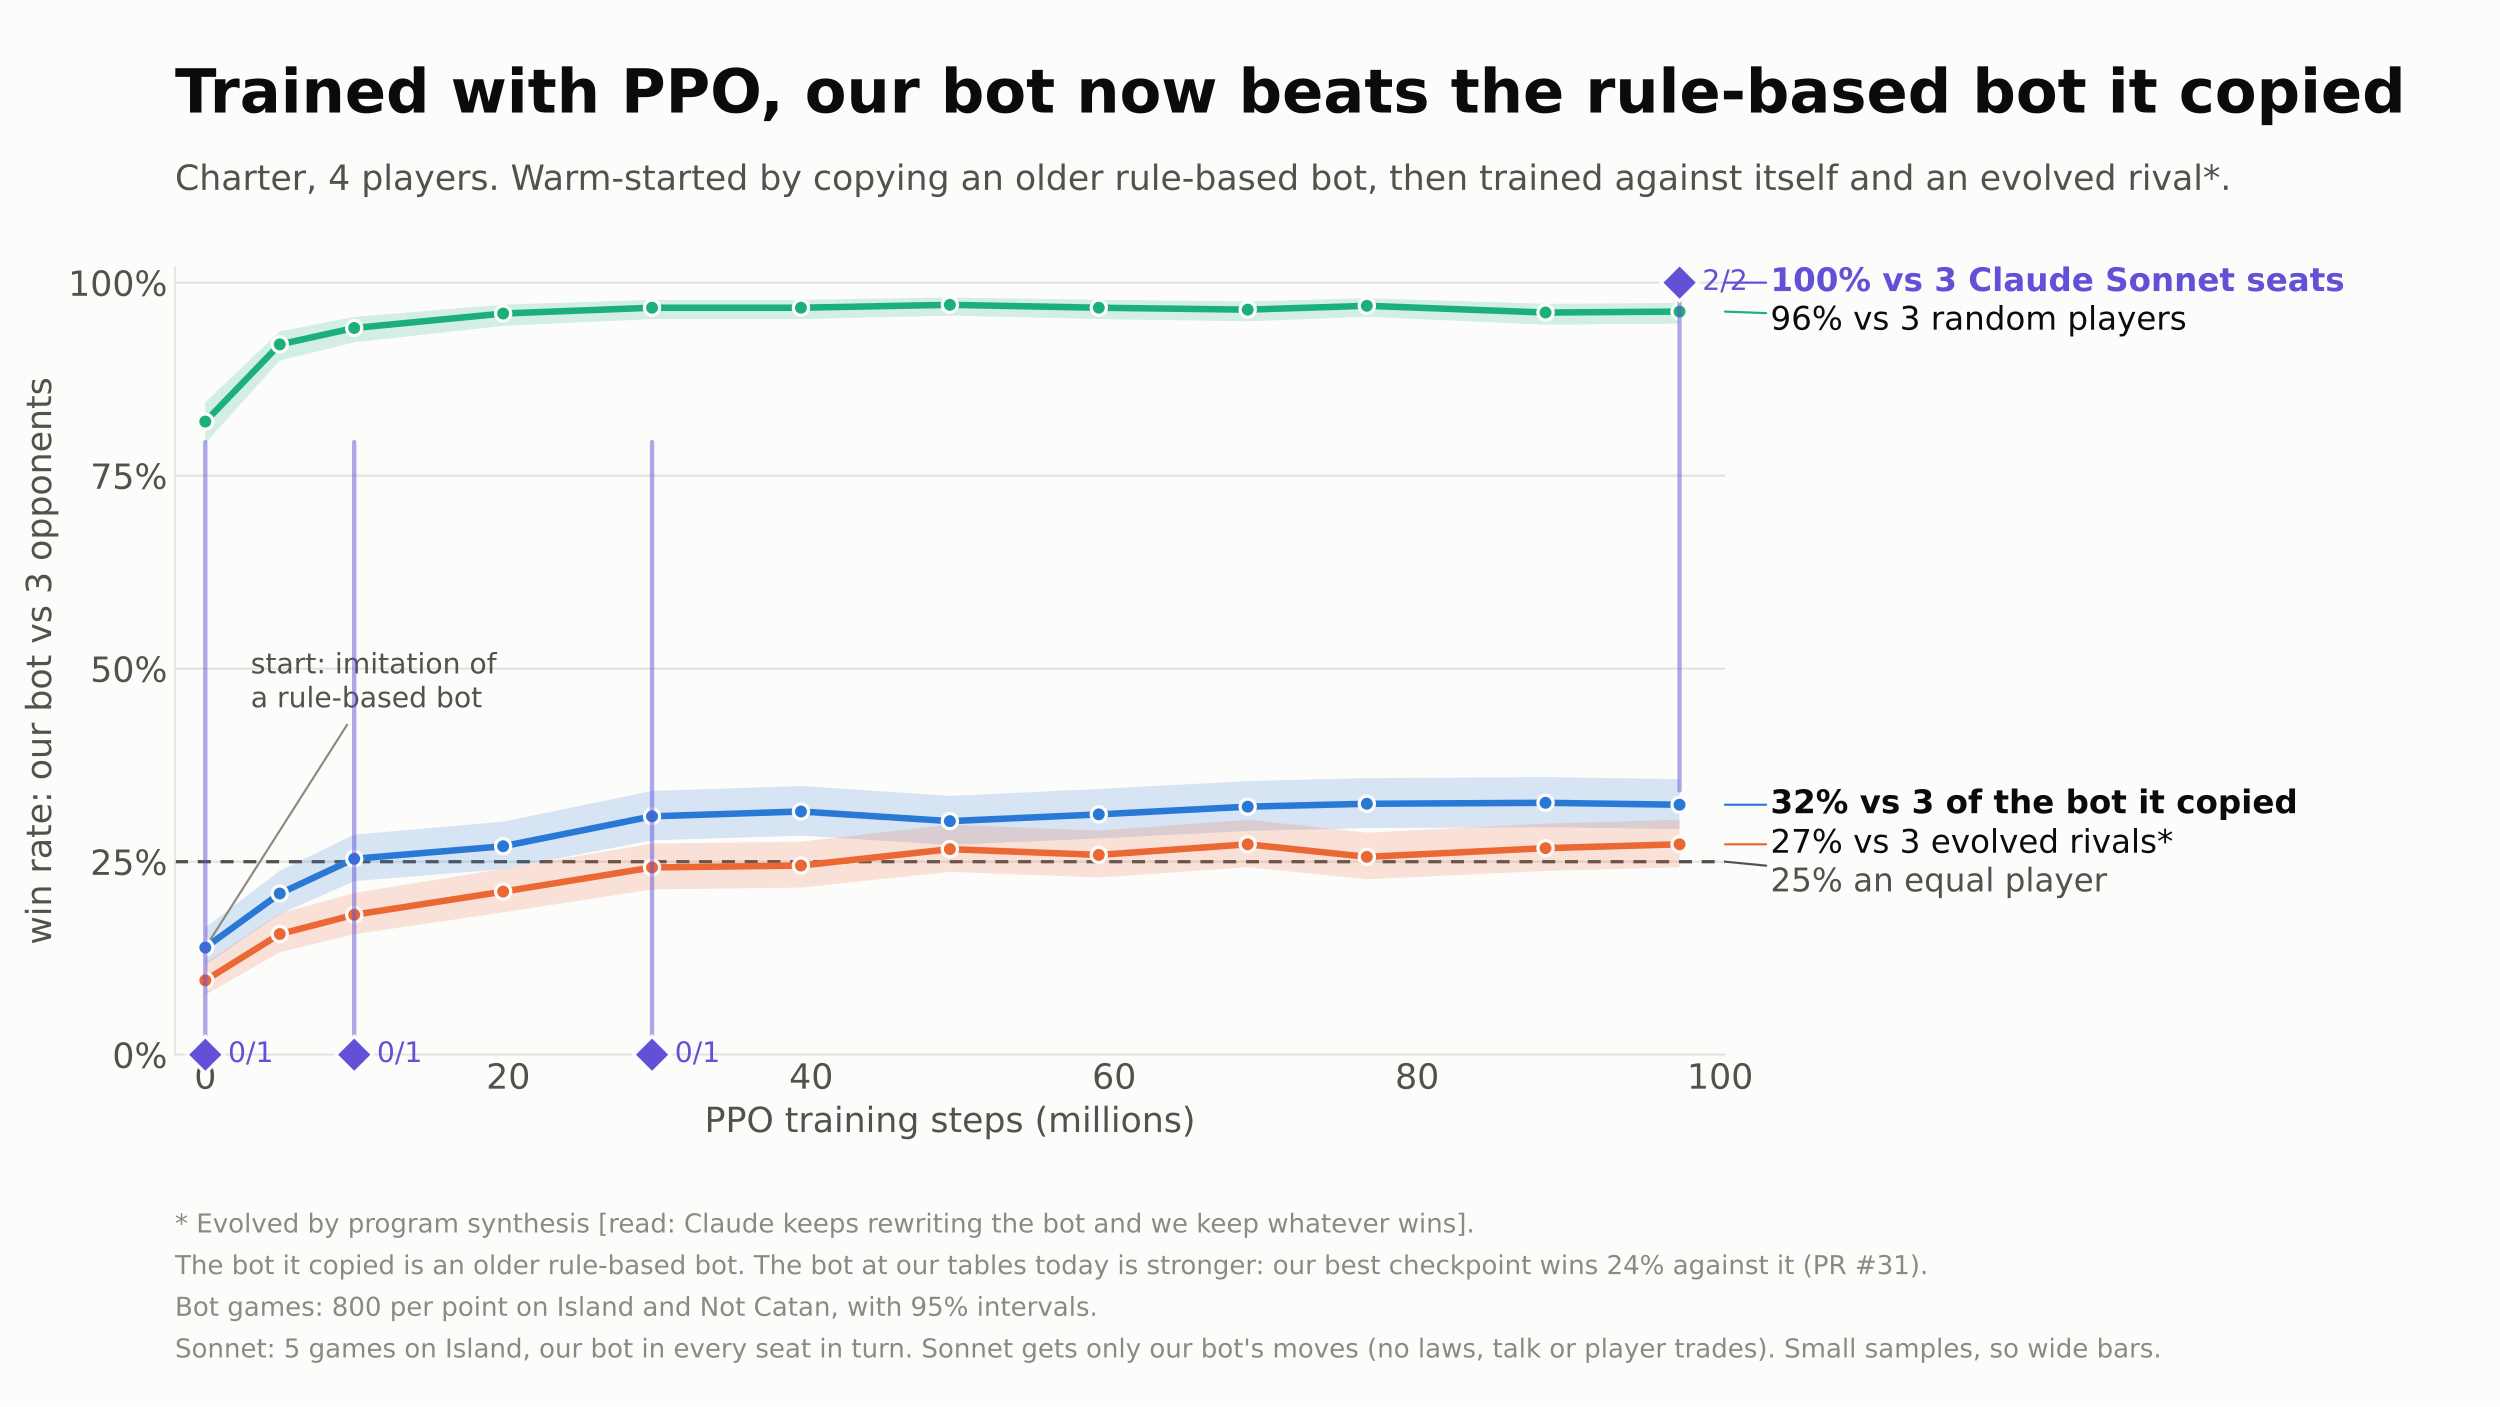
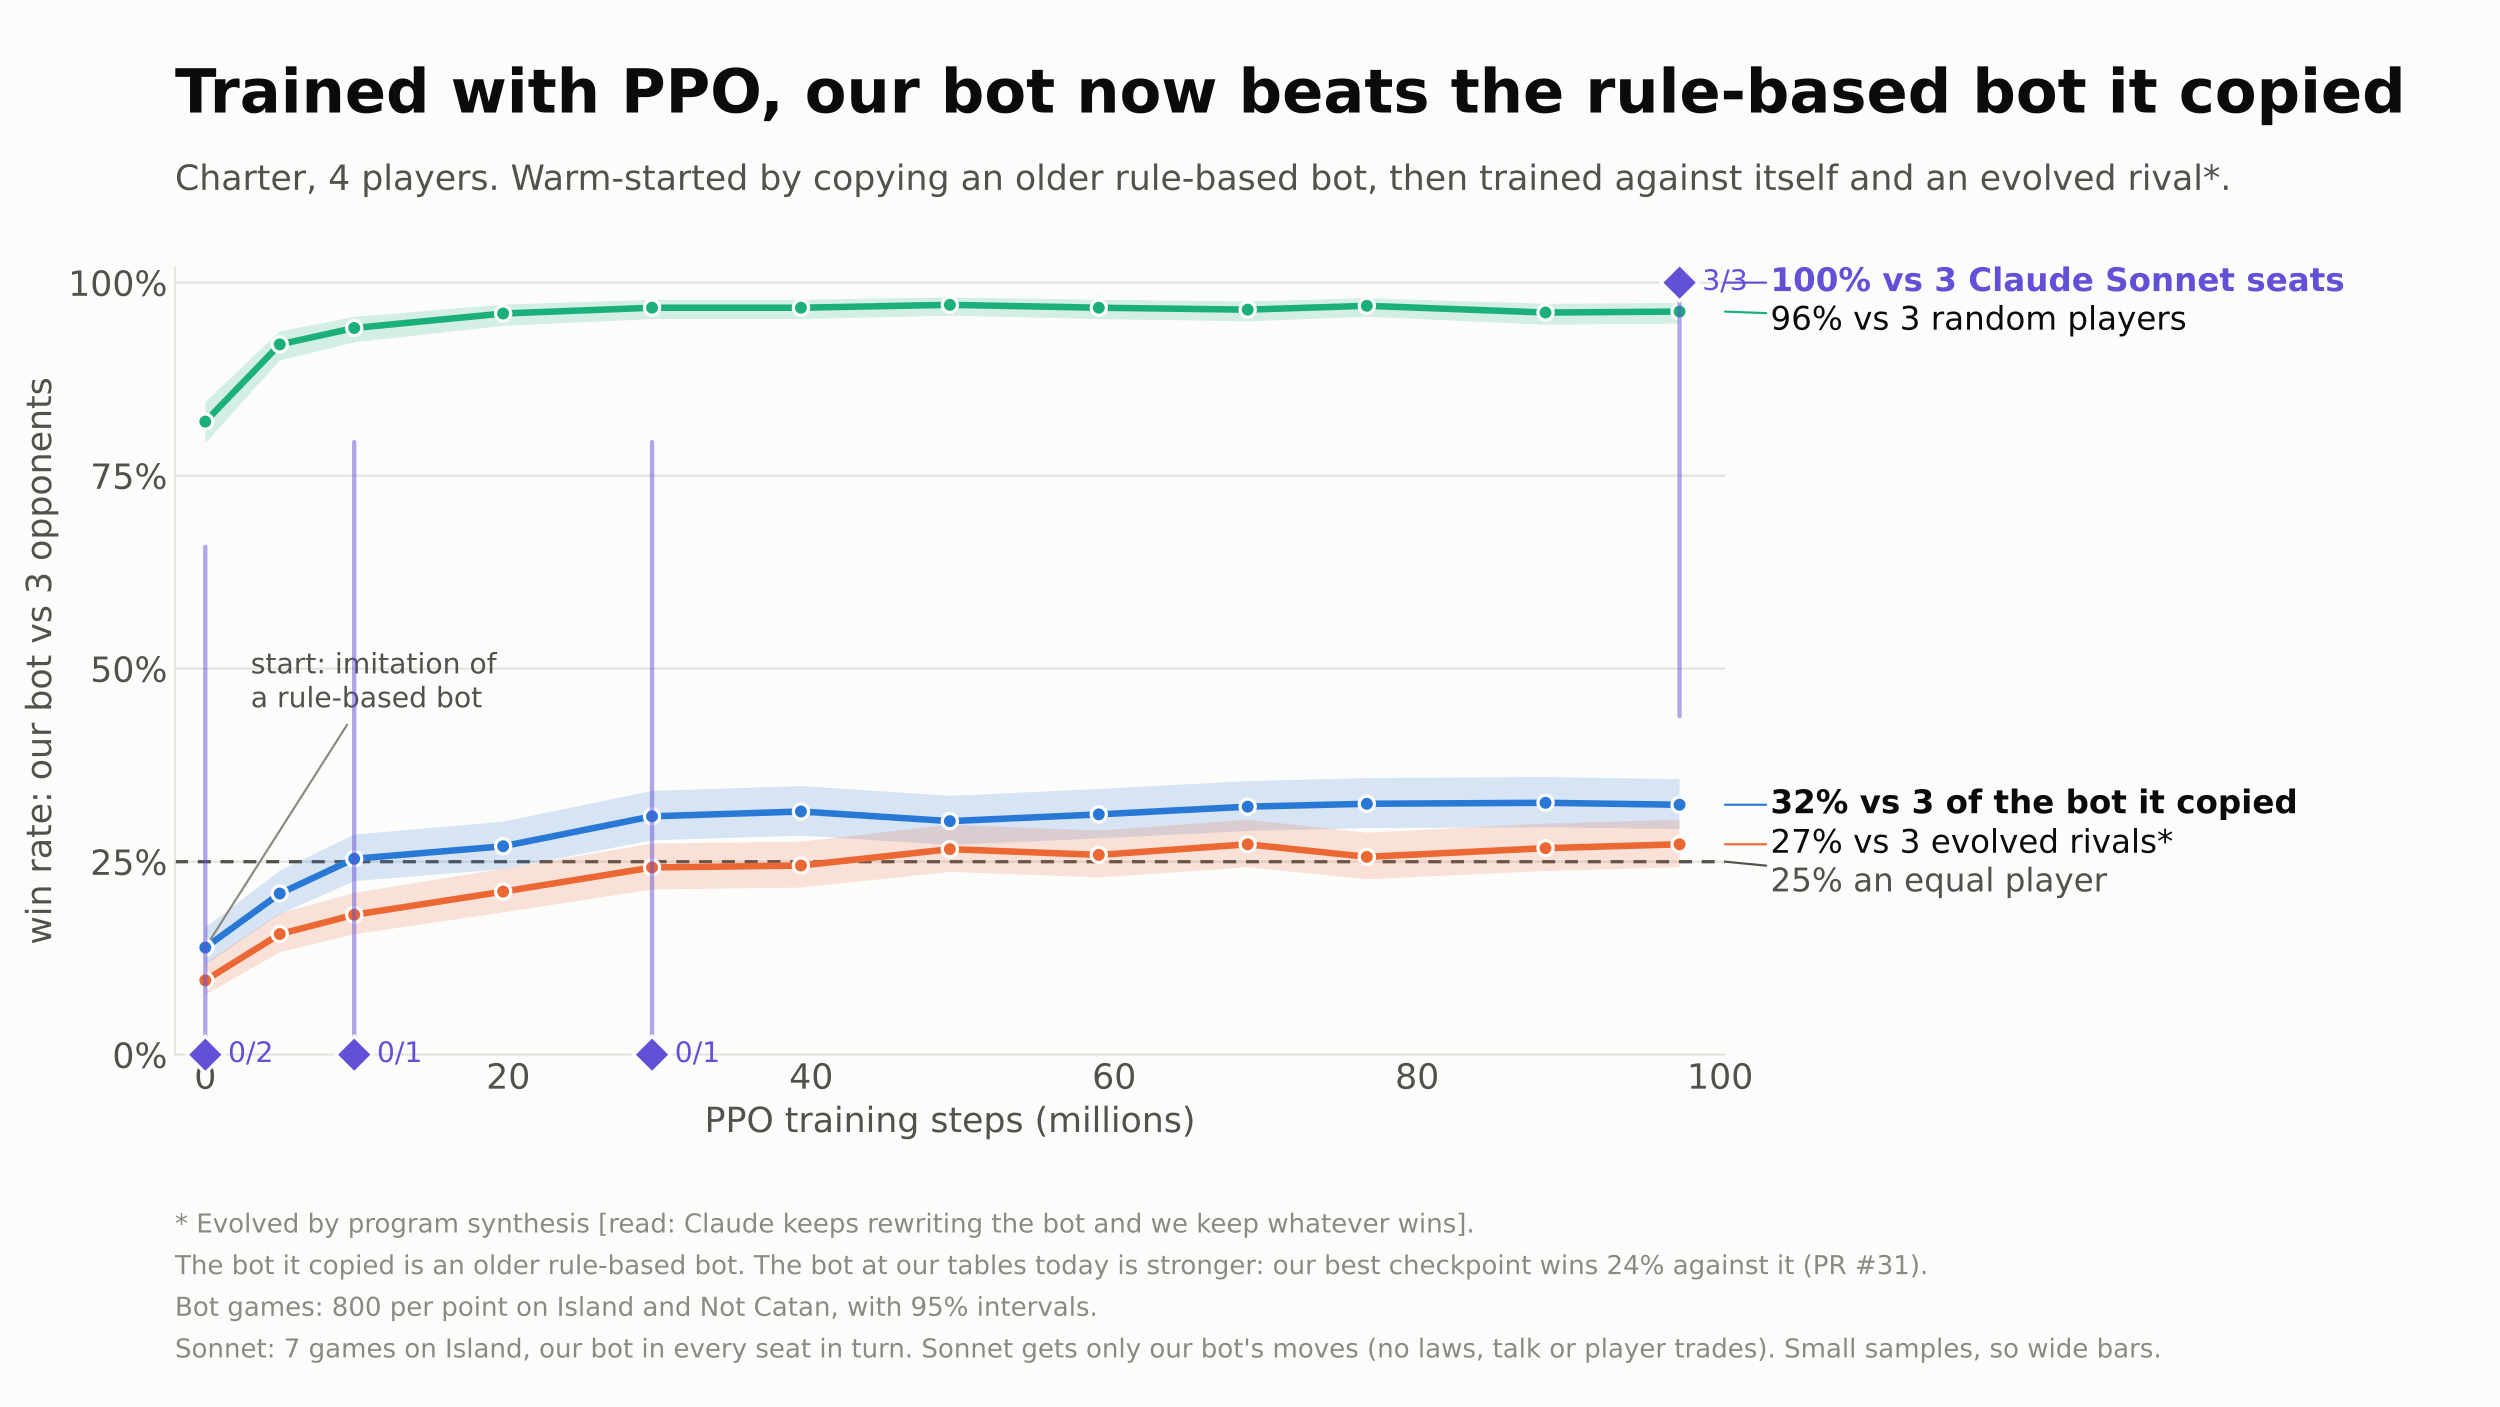
<svg xmlns="http://www.w3.org/2000/svg" xmlns:xlink="http://www.w3.org/1999/xlink" width="1152pt" height="648pt" viewBox="0 0 1152 648" version="1.1">
  <defs>
    <style type="text/css">*{stroke-linejoin: round; stroke-linecap: butt}</style>
  </defs>
  <g id="figure_1">
    <g id="patch_1">
      <path d="M 0 648  L 1152 648  L 1152 0  L 0 0  z " style="fill: #fcfcfb" />
    </g>
    <g id="axes_1">
      <g id="patch_2">
        <path d="M 80.64 486  L 794.88 486  L 794.88 123.12  L 80.64 123.12  z " style="fill: #fcfcfb" />
      </g>
      <g id="matplotlib.axis_1">
        <g id="xtick_1">
          <g id="line2d_1" />
          <g id="text_1">
            <text style="font-size: 16px; font-family: 'DejaVu Sans'; text-anchor: middle; fill: #52514e" x="94.601" y="501.656" transform="rotate(-0 94.60078 501.6562)">0</text>
          </g>
        </g>
        <g id="xtick_2">
          <g id="line2d_2" />
          <g id="text_2">
            <text style="font-size: 16px; font-family: 'DejaVu Sans'; text-anchor: middle; fill: #52514e" x="234.209" y="501.656" transform="rotate(-0 234.2085 501.6562)">20</text>
          </g>
        </g>
        <g id="xtick_3">
          <g id="line2d_3" />
          <g id="text_3">
            <text style="font-size: 16px; font-family: 'DejaVu Sans'; text-anchor: middle; fill: #52514e" x="373.816" y="501.656" transform="rotate(-0 373.8163 501.6562)">40</text>
          </g>
        </g>
        <g id="xtick_4">
          <g id="line2d_4" />
          <g id="text_4">
            <text style="font-size: 16px; font-family: 'DejaVu Sans'; text-anchor: middle; fill: #52514e" x="513.424" y="501.656" transform="rotate(-0 513.4241 501.6562)">60</text>
          </g>
        </g>
        <g id="xtick_5">
          <g id="line2d_5" />
          <g id="text_5">
            <text style="font-size: 16px; font-family: 'DejaVu Sans'; text-anchor: middle; fill: #52514e" x="653.032" y="501.656" transform="rotate(-0 653.0318 501.6562)">80</text>
          </g>
        </g>
        <g id="xtick_6">
          <g id="line2d_6" />
          <g id="text_6">
            <text style="font-size: 16px; font-family: 'DejaVu Sans'; text-anchor: middle; fill: #52514e" x="792.64" y="501.656" transform="rotate(-0 792.6396 501.6562)">100</text>
          </g>
        </g>
        <g id="text_7">
          <text style="font-size: 16px; font-family: 'DejaVu Sans'; text-anchor: middle; fill: #52514e" x="437.76" y="521.658" transform="rotate(-0 437.76 521.6575)">PPO training steps (millions)</text>
        </g>
      </g>
      <g id="matplotlib.axis_2">
        <g id="ytick_1">
          <g id="line2d_7">
-             <path d="M 80.64 486  L 794.88 486  " clip-path="url(#p5216956996)" style="fill: none; stroke: #e4e3df; stroke-linecap: square" />
+             <path d="M 80.64 486  L 794.88 486  " clip-path="url(#p253ee9c045)" style="fill: none; stroke: #e4e3df; stroke-linecap: square" />
          </g>
          <g id="line2d_8" />
          <g id="text_8">
            <text style="font-size: 16px; font-family: 'DejaVu Sans'; text-anchor: end; fill: #52514e" x="77.14" y="492.078" transform="rotate(-0 77.14 492.0781)">0%</text>
          </g>
        </g>
        <g id="ytick_2">
          <g id="line2d_9">
-             <path d="M 80.64 397.059  L 794.88 397.059  " clip-path="url(#p5216956996)" style="fill: none; stroke: #e4e3df; stroke-linecap: square" />
+             <path d="M 80.64 397.059  L 794.88 397.059  " clip-path="url(#p253ee9c045)" style="fill: none; stroke: #e4e3df; stroke-linecap: square" />
          </g>
          <g id="line2d_10" />
          <g id="text_9">
            <text style="font-size: 16px; font-family: 'DejaVu Sans'; text-anchor: end; fill: #52514e" x="77.14" y="403.137" transform="rotate(-0 77.14 403.1369)">25%</text>
          </g>
        </g>
        <g id="ytick_3">
          <g id="line2d_11">
-             <path d="M 80.64 308.118  L 794.88 308.118  " clip-path="url(#p5216956996)" style="fill: none; stroke: #e4e3df; stroke-linecap: square" />
+             <path d="M 80.64 308.118  L 794.88 308.118  " clip-path="url(#p253ee9c045)" style="fill: none; stroke: #e4e3df; stroke-linecap: square" />
          </g>
          <g id="line2d_12" />
          <g id="text_10">
            <text style="font-size: 16px; font-family: 'DejaVu Sans'; text-anchor: end; fill: #52514e" x="77.14" y="314.196" transform="rotate(-0 77.14 314.1958)">50%</text>
          </g>
        </g>
        <g id="ytick_4">
          <g id="line2d_13">
-             <path d="M 80.64 219.176  L 794.88 219.176  " clip-path="url(#p5216956996)" style="fill: none; stroke: #e4e3df; stroke-linecap: square" />
+             <path d="M 80.64 219.176  L 794.88 219.176  " clip-path="url(#p253ee9c045)" style="fill: none; stroke: #e4e3df; stroke-linecap: square" />
          </g>
          <g id="line2d_14" />
          <g id="text_11">
            <text style="font-size: 16px; font-family: 'DejaVu Sans'; text-anchor: end; fill: #52514e" x="77.14" y="225.255" transform="rotate(-0 77.14 225.2546)">75%</text>
          </g>
        </g>
        <g id="ytick_5">
          <g id="line2d_15">
-             <path d="M 80.64 130.235  L 794.88 130.235  " clip-path="url(#p5216956996)" style="fill: none; stroke: #e4e3df; stroke-linecap: square" />
+             <path d="M 80.64 130.235  L 794.88 130.235  " clip-path="url(#p253ee9c045)" style="fill: none; stroke: #e4e3df; stroke-linecap: square" />
          </g>
          <g id="line2d_16" />
          <g id="text_12">
            <text style="font-size: 16px; font-family: 'DejaVu Sans'; text-anchor: end; fill: #52514e" x="77.14" y="136.313" transform="rotate(-0 77.14 136.3134)">100%</text>
          </g>
        </g>
        <g id="text_13">
          <text style="font-size: 16px; font-family: 'DejaVu Sans'; text-anchor: middle; fill: #52514e" x="23.554" y="304.56" transform="rotate(-90 23.55375 304.56)">win rate: our bot vs 3 opponents</text>
        </g>
      </g>
      <g id="line2d_17">
-         <path d="M 80.64 397.059  L 794.88 397.059  " clip-path="url(#p5216956996)" style="fill: none; stroke-dasharray: 6,4.5; stroke-dashoffset: 0; stroke: #52514e; stroke-width: 1.5" />
+         <path d="M 80.64 397.059  L 794.88 397.059  " clip-path="url(#p253ee9c045)" style="fill: none; stroke-dasharray: 6,4.5; stroke-dashoffset: 0; stroke: #52514e; stroke-width: 1.5" />
      </g>
      <g id="FillBetweenPolyCollection_1">
        <defs>
-           <path id="maefb20213e" d="M 94.601 -462.647  L 94.601 -443.719  L 128.911 -481.879  L 163.221 -490.281  L 231.841 -497.87  L 300.461 -500.975  L 369.081 -500.975  L 437.701 -502.548  L 506.321 -500.975  L 574.941 -499.934  L 629.837 -502.022  L 712.181 -498.384  L 773.939 -498.899  L 773.939 -508.375  L 773.939 -508.375  L 712.181 -508.006  L 629.837 -510.564  L 574.941 -509.111  L 506.321 -509.84  L 437.701 -510.922  L 369.081 -509.84  L 300.461 -509.84  L 231.841 -507.635  L 163.221 -501.945  L 128.911 -495.3  L 94.601 -462.647  z " />
-         </defs>
-         <g clip-path="url(#p5216956996)">
-           <use xlink:href="#maefb20213e" x="0" y="648" style="fill: #1baf7a; fill-opacity: 0.18" />
+           <path id="m86ae460f23" d="M 94.601 -462.647  L 94.601 -443.719  L 128.911 -481.879  L 163.221 -490.281  L 231.841 -497.87  L 300.461 -500.975  L 369.081 -500.975  L 437.701 -502.548  L 506.321 -500.975  L 574.941 -499.934  L 629.837 -502.022  L 712.181 -498.384  L 773.939 -498.899  L 773.939 -508.375  L 773.939 -508.375  L 712.181 -508.006  L 629.837 -510.564  L 574.941 -509.111  L 506.321 -509.84  L 437.701 -510.922  L 369.081 -509.84  L 300.461 -509.84  L 231.841 -507.635  L 163.221 -501.945  L 128.911 -495.3  L 94.601 -462.647  z " />
+         </defs>
+         <g clip-path="url(#p253ee9c045)">
+           <use xlink:href="#m86ae460f23" x="0" y="648" style="fill: #1baf7a; fill-opacity: 0.18" />
        </g>
      </g>
      <g id="FillBetweenPolyCollection_2">
        <defs>
-           <path id="m302338e04a" d="M 94.601 -220.501  L 94.601 -203.453  L 128.911 -226.753  L 163.221 -241.983  L 231.841 -247.522  L 300.461 -260.801  L 369.081 -262.952  L 437.701 -258.652  L 506.321 -261.661  L 574.941 -265.105  L 629.837 -266.398  L 712.181 -266.829  L 773.939 -265.967  L 773.939 -288.99  L 773.939 -288.99  L 712.181 -289.898  L 629.837 -289.444  L 574.941 -288.082  L 506.321 -284.444  L 437.701 -281.257  L 369.081 -285.809  L 300.461 -283.534  L 231.841 -269.373  L 163.221 -263.405  L 128.911 -246.769  L 94.601 -220.501  z " />
-         </defs>
-         <g clip-path="url(#p5216956996)">
-           <use xlink:href="#m302338e04a" x="0" y="648" style="fill: #2a78d6; fill-opacity: 0.18" />
+           <path id="mc5ddfcef94" d="M 94.601 -220.501  L 94.601 -203.453  L 128.911 -226.753  L 163.221 -241.983  L 231.841 -247.522  L 300.461 -260.801  L 369.081 -262.952  L 437.701 -258.652  L 506.321 -261.661  L 574.941 -265.105  L 629.837 -266.398  L 712.181 -266.829  L 773.939 -265.967  L 773.939 -288.99  L 773.939 -288.99  L 712.181 -289.898  L 629.837 -289.444  L 574.941 -288.082  L 506.321 -284.444  L 437.701 -281.257  L 369.081 -285.809  L 300.461 -283.534  L 231.841 -269.373  L 163.221 -263.405  L 128.911 -246.769  L 94.601 -220.501  z " />
+         </defs>
+         <g clip-path="url(#p253ee9c045)">
+           <use xlink:href="#mc5ddfcef94" x="0" y="648" style="fill: #2a78d6; fill-opacity: 0.18" />
        </g>
      </g>
      <g id="FillBetweenPolyCollection_3">
        <defs>
-           <path id="mae322ae569" d="M 94.601 -204.215  L 94.601 -189.643  L 128.911 -209.224  L 163.221 -217.534  L 231.841 -227.595  L 300.461 -238.161  L 369.081 -239.009  L 437.701 -246.242  L 506.321 -243.685  L 574.941 -248.375  L 629.837 -242.834  L 712.181 -246.668  L 773.939 -248.375  L 773.939 -270.29  L 773.939 -270.29  L 712.181 -268.456  L 629.837 -264.324  L 574.941 -270.29  L 506.321 -265.243  L 437.701 -267.998  L 369.081 -260.182  L 300.461 -259.261  L 231.841 -247.697  L 163.221 -236.514  L 128.911 -227.122  L 94.601 -204.215  z " />
-         </defs>
-         <g clip-path="url(#p5216956996)">
-           <use xlink:href="#mae322ae569" x="0" y="648" style="fill: #eb6834; fill-opacity: 0.18" />
+           <path id="m424da9b59f" d="M 94.601 -204.215  L 94.601 -189.643  L 128.911 -209.224  L 163.221 -217.534  L 231.841 -227.595  L 300.461 -238.161  L 369.081 -239.009  L 437.701 -246.242  L 506.321 -243.685  L 574.941 -248.375  L 629.837 -242.834  L 712.181 -246.668  L 773.939 -248.375  L 773.939 -270.29  L 773.939 -270.29  L 712.181 -268.456  L 629.837 -264.324  L 574.941 -270.29  L 506.321 -265.243  L 437.701 -267.998  L 369.081 -260.182  L 300.461 -259.261  L 231.841 -247.697  L 163.221 -236.514  L 128.911 -227.122  L 94.601 -204.215  z " />
+         </defs>
+         <g clip-path="url(#p253ee9c045)">
+           <use xlink:href="#m424da9b59f" x="0" y="648" style="fill: #eb6834; fill-opacity: 0.18" />
        </g>
      </g>
      <g id="patch_3">
        <path d="M 80.64 486  L 80.64 123.12  " style="fill: none; stroke: #e4e3df; stroke-width: 0.8; stroke-linejoin: miter; stroke-linecap: square" />
      </g>
      <g id="patch_4">
        <path d="M 80.64 486  L 794.88 486  " style="fill: none; stroke: #e4e3df; stroke-width: 0.8; stroke-linejoin: miter; stroke-linecap: square" />
      </g>
      <g id="line2d_18">
-         <path d="M 94.601 194.273  L 128.911 158.696  L 163.221 151.136  L 231.841 144.466  L 300.461 141.798  L 369.081 141.798  L 437.701 140.464  L 506.321 141.798  L 574.941 142.687  L 629.837 140.908  L 712.181 144.021  L 773.939 143.576  " clip-path="url(#p5216956996)" style="fill: none; stroke: #1baf7a; stroke-width: 3; stroke-linecap: round" />
+         <path d="M 94.601 194.273  L 128.911 158.696  L 163.221 151.136  L 231.841 144.466  L 300.461 141.798  L 369.081 141.798  L 437.701 140.464  L 506.321 141.798  L 574.941 142.687  L 629.837 140.908  L 712.181 144.021  L 773.939 143.576  " clip-path="url(#p253ee9c045)" style="fill: none; stroke: #1baf7a; stroke-width: 3; stroke-linecap: round" />
      </g>
      <g id="line2d_19">
-         <path d="M 94.601 436.638  L 128.911 411.734  L 163.221 395.725  L 231.841 389.944  L 300.461 376.158  L 369.081 373.934  L 437.701 378.381  L 506.321 375.268  L 574.941 371.711  L 629.837 370.376  L 712.181 369.932  L 773.939 370.821  " clip-path="url(#p5216956996)" style="fill: none; stroke: #2a78d6; stroke-width: 3; stroke-linecap: round" />
+         <path d="M 94.601 436.638  L 128.911 411.734  L 163.221 395.725  L 231.841 389.944  L 300.461 376.158  L 369.081 373.934  L 437.701 378.381  L 506.321 375.268  L 574.941 371.711  L 629.837 370.376  L 712.181 369.932  L 773.939 370.821  " clip-path="url(#p253ee9c045)" style="fill: none; stroke: #2a78d6; stroke-width: 3; stroke-linecap: round" />
      </g>
      <g id="line2d_20">
-         <path d="M 94.601 451.758  L 128.911 430.412  L 163.221 421.518  L 231.841 410.845  L 300.461 399.727  L 369.081 398.838  L 437.701 391.278  L 506.321 393.946  L 574.941 389.054  L 629.837 394.835  L 712.181 390.833  L 773.939 389.054  " clip-path="url(#p5216956996)" style="fill: none; stroke: #eb6834; stroke-width: 3; stroke-linecap: round" />
+         <path d="M 94.601 451.758  L 128.911 430.412  L 163.221 421.518  L 231.841 410.845  L 300.461 399.727  L 369.081 398.838  L 437.701 391.278  L 506.321 393.946  L 574.941 389.054  L 629.837 394.835  L 712.181 390.833  L 773.939 389.054  " clip-path="url(#p253ee9c045)" style="fill: none; stroke: #eb6834; stroke-width: 3; stroke-linecap: round" />
      </g>
      <g id="patch_5">
        <path d="M 813.823 130.235  Q 804.352 130.235 794.88 130.235  " style="fill: none; stroke: #6250d6; stroke-linecap: round" />
      </g>
      <g id="text_14">
        <text style="font-weight: 700; font-size: 15px; font-family: 'DejaVu Sans'; text-anchor: start; fill: #6250d6" x="815.821" y="134.132" transform="rotate(-0 815.8212 134.1324)">100%  vs 3 Claude Sonnet seats</text>
      </g>
      <g id="patch_6">
        <path d="M 813.825 144.283  Q 804.352 143.93 794.88 143.576  " style="fill: none; stroke: #1baf7a; stroke-linecap: round" />
      </g>
      <g id="text_15">
        <text style="font-size: 15px; font-family: 'DejaVu Sans'; text-anchor: start; fill: #0b0b0b" x="815.821" y="151.921" transform="rotate(-0 815.8212 151.9206)">96%  vs 3 random players</text>
      </g>
      <g id="patch_7">
        <path d="M 813.819 370.821  Q 804.35 370.821 794.88 370.821  " style="fill: none; stroke: #2a78d6; stroke-linecap: round" />
      </g>
      <g id="text_16">
        <text style="font-weight: 700; font-size: 15px; font-family: 'DejaVu Sans'; text-anchor: start; fill: #0b0b0b" x="815.821" y="374.718" transform="rotate(-0 815.8212 374.7182)">32%  vs 3 of the bot it copied</text>
      </g>
      <g id="patch_8">
        <path d="M 813.823 389.054  Q 804.351 389.054 794.88 389.054  " style="fill: none; stroke: #eb6834; stroke-linecap: round" />
      </g>
      <g id="text_17">
        <text style="font-size: 15px; font-family: 'DejaVu Sans'; text-anchor: start; fill: #0b0b0b" x="815.821" y="392.951" transform="rotate(-0 815.8212 392.9512)">27%  vs 3 evolved rivals*</text>
      </g>
      <g id="patch_9">
        <path d="M 813.823 398.896  Q 804.352 397.977 794.88 397.059  " style="fill: none; stroke: #52514e; stroke-linecap: round" />
      </g>
      <g id="text_18">
        <text style="font-size: 15px; font-family: 'DejaVu Sans'; text-anchor: start; fill: #52514e" x="815.821" y="410.739" transform="rotate(-0 815.8212 410.7394)">25%  an equal player</text>
      </g>
      <g id="patch_10">
        <path d="M 159.913 334.018  Q 127.794 384.484 95.675 434.95  " style="fill: none; stroke: #8a8984; stroke-linecap: round" />
      </g>
      <g id="text_19">
        <text style="font-size: 13px; font-family: 'DejaVu Sans'; fill: #52514e" transform="translate(115.5419 310.3023)">start: imitation of</text>
        <text style="font-size: 13px; font-family: 'DejaVu Sans'; fill: #52514e" transform="translate(115.5419 325.9059)">a rule-based bot</text>
      </g>
      <g id="line2d_21">
        <defs>
-           <path id="m29c41b8d5f" d="M 0 3.5  C 0.928 3.5 1.819 3.131 2.475 2.475  C 3.131 1.819 3.5 0.928 3.5 0  C 3.5 -0.928 3.131 -1.819 2.475 -2.475  C 1.819 -3.131 0.928 -3.5 0 -3.5  C -0.928 -3.5 -1.819 -3.131 -2.475 -2.475  C -3.131 -1.819 -3.5 -0.928 -3.5 0  C -3.5 0.928 -3.131 1.819 -2.475 2.475  C -1.819 3.131 -0.928 3.5 0 3.5  z " style="stroke: #fcfcfb; stroke-width: 1.5" />
-         </defs>
-         <g clip-path="url(#p5216956996)">
-           <use xlink:href="#m29c41b8d5f" x="94.601" y="194.273" style="fill: #1baf7a; stroke: #fcfcfb; stroke-width: 1.5" />
-           <use xlink:href="#m29c41b8d5f" x="128.911" y="158.696" style="fill: #1baf7a; stroke: #fcfcfb; stroke-width: 1.5" />
-           <use xlink:href="#m29c41b8d5f" x="163.221" y="151.136" style="fill: #1baf7a; stroke: #fcfcfb; stroke-width: 1.5" />
-           <use xlink:href="#m29c41b8d5f" x="231.841" y="144.466" style="fill: #1baf7a; stroke: #fcfcfb; stroke-width: 1.5" />
-           <use xlink:href="#m29c41b8d5f" x="300.461" y="141.798" style="fill: #1baf7a; stroke: #fcfcfb; stroke-width: 1.5" />
-           <use xlink:href="#m29c41b8d5f" x="369.081" y="141.798" style="fill: #1baf7a; stroke: #fcfcfb; stroke-width: 1.5" />
-           <use xlink:href="#m29c41b8d5f" x="437.701" y="140.464" style="fill: #1baf7a; stroke: #fcfcfb; stroke-width: 1.5" />
-           <use xlink:href="#m29c41b8d5f" x="506.321" y="141.798" style="fill: #1baf7a; stroke: #fcfcfb; stroke-width: 1.5" />
-           <use xlink:href="#m29c41b8d5f" x="574.941" y="142.687" style="fill: #1baf7a; stroke: #fcfcfb; stroke-width: 1.5" />
-           <use xlink:href="#m29c41b8d5f" x="629.837" y="140.908" style="fill: #1baf7a; stroke: #fcfcfb; stroke-width: 1.5" />
-           <use xlink:href="#m29c41b8d5f" x="712.181" y="144.021" style="fill: #1baf7a; stroke: #fcfcfb; stroke-width: 1.5" />
-           <use xlink:href="#m29c41b8d5f" x="773.939" y="143.576" style="fill: #1baf7a; stroke: #fcfcfb; stroke-width: 1.5" />
+           <path id="m3704d44049" d="M 0 3.5  C 0.928 3.5 1.819 3.131 2.475 2.475  C 3.131 1.819 3.5 0.928 3.5 0  C 3.5 -0.928 3.131 -1.819 2.475 -2.475  C 1.819 -3.131 0.928 -3.5 0 -3.5  C -0.928 -3.5 -1.819 -3.131 -2.475 -2.475  C -3.131 -1.819 -3.5 -0.928 -3.5 0  C -3.5 0.928 -3.131 1.819 -2.475 2.475  C -1.819 3.131 -0.928 3.5 0 3.5  z " style="stroke: #fcfcfb; stroke-width: 1.5" />
+         </defs>
+         <g clip-path="url(#p253ee9c045)">
+           <use xlink:href="#m3704d44049" x="94.601" y="194.273" style="fill: #1baf7a; stroke: #fcfcfb; stroke-width: 1.5" />
+           <use xlink:href="#m3704d44049" x="128.911" y="158.696" style="fill: #1baf7a; stroke: #fcfcfb; stroke-width: 1.5" />
+           <use xlink:href="#m3704d44049" x="163.221" y="151.136" style="fill: #1baf7a; stroke: #fcfcfb; stroke-width: 1.5" />
+           <use xlink:href="#m3704d44049" x="231.841" y="144.466" style="fill: #1baf7a; stroke: #fcfcfb; stroke-width: 1.5" />
+           <use xlink:href="#m3704d44049" x="300.461" y="141.798" style="fill: #1baf7a; stroke: #fcfcfb; stroke-width: 1.5" />
+           <use xlink:href="#m3704d44049" x="369.081" y="141.798" style="fill: #1baf7a; stroke: #fcfcfb; stroke-width: 1.5" />
+           <use xlink:href="#m3704d44049" x="437.701" y="140.464" style="fill: #1baf7a; stroke: #fcfcfb; stroke-width: 1.5" />
+           <use xlink:href="#m3704d44049" x="506.321" y="141.798" style="fill: #1baf7a; stroke: #fcfcfb; stroke-width: 1.5" />
+           <use xlink:href="#m3704d44049" x="574.941" y="142.687" style="fill: #1baf7a; stroke: #fcfcfb; stroke-width: 1.5" />
+           <use xlink:href="#m3704d44049" x="629.837" y="140.908" style="fill: #1baf7a; stroke: #fcfcfb; stroke-width: 1.5" />
+           <use xlink:href="#m3704d44049" x="712.181" y="144.021" style="fill: #1baf7a; stroke: #fcfcfb; stroke-width: 1.5" />
+           <use xlink:href="#m3704d44049" x="773.939" y="143.576" style="fill: #1baf7a; stroke: #fcfcfb; stroke-width: 1.5" />
        </g>
      </g>
      <g id="line2d_22">
        <defs>
-           <path id="m12f06d9158" d="M 0 3.5  C 0.928 3.5 1.819 3.131 2.475 2.475  C 3.131 1.819 3.5 0.928 3.5 0  C 3.5 -0.928 3.131 -1.819 2.475 -2.475  C 1.819 -3.131 0.928 -3.5 0 -3.5  C -0.928 -3.5 -1.819 -3.131 -2.475 -2.475  C -3.131 -1.819 -3.5 -0.928 -3.5 0  C -3.5 0.928 -3.131 1.819 -2.475 2.475  C -1.819 3.131 -0.928 3.5 0 3.5  z " style="stroke: #fcfcfb; stroke-width: 1.5" />
-         </defs>
-         <g clip-path="url(#p5216956996)">
-           <use xlink:href="#m12f06d9158" x="94.601" y="436.638" style="fill: #2a78d6; stroke: #fcfcfb; stroke-width: 1.5" />
-           <use xlink:href="#m12f06d9158" x="128.911" y="411.734" style="fill: #2a78d6; stroke: #fcfcfb; stroke-width: 1.5" />
-           <use xlink:href="#m12f06d9158" x="163.221" y="395.725" style="fill: #2a78d6; stroke: #fcfcfb; stroke-width: 1.5" />
-           <use xlink:href="#m12f06d9158" x="231.841" y="389.944" style="fill: #2a78d6; stroke: #fcfcfb; stroke-width: 1.5" />
-           <use xlink:href="#m12f06d9158" x="300.461" y="376.158" style="fill: #2a78d6; stroke: #fcfcfb; stroke-width: 1.5" />
-           <use xlink:href="#m12f06d9158" x="369.081" y="373.934" style="fill: #2a78d6; stroke: #fcfcfb; stroke-width: 1.5" />
-           <use xlink:href="#m12f06d9158" x="437.701" y="378.381" style="fill: #2a78d6; stroke: #fcfcfb; stroke-width: 1.5" />
-           <use xlink:href="#m12f06d9158" x="506.321" y="375.268" style="fill: #2a78d6; stroke: #fcfcfb; stroke-width: 1.5" />
-           <use xlink:href="#m12f06d9158" x="574.941" y="371.711" style="fill: #2a78d6; stroke: #fcfcfb; stroke-width: 1.5" />
-           <use xlink:href="#m12f06d9158" x="629.837" y="370.376" style="fill: #2a78d6; stroke: #fcfcfb; stroke-width: 1.5" />
-           <use xlink:href="#m12f06d9158" x="712.181" y="369.932" style="fill: #2a78d6; stroke: #fcfcfb; stroke-width: 1.5" />
-           <use xlink:href="#m12f06d9158" x="773.939" y="370.821" style="fill: #2a78d6; stroke: #fcfcfb; stroke-width: 1.5" />
+           <path id="m585effd418" d="M 0 3.5  C 0.928 3.5 1.819 3.131 2.475 2.475  C 3.131 1.819 3.5 0.928 3.5 0  C 3.5 -0.928 3.131 -1.819 2.475 -2.475  C 1.819 -3.131 0.928 -3.5 0 -3.5  C -0.928 -3.5 -1.819 -3.131 -2.475 -2.475  C -3.131 -1.819 -3.5 -0.928 -3.5 0  C -3.5 0.928 -3.131 1.819 -2.475 2.475  C -1.819 3.131 -0.928 3.5 0 3.5  z " style="stroke: #fcfcfb; stroke-width: 1.5" />
+         </defs>
+         <g clip-path="url(#p253ee9c045)">
+           <use xlink:href="#m585effd418" x="94.601" y="436.638" style="fill: #2a78d6; stroke: #fcfcfb; stroke-width: 1.5" />
+           <use xlink:href="#m585effd418" x="128.911" y="411.734" style="fill: #2a78d6; stroke: #fcfcfb; stroke-width: 1.5" />
+           <use xlink:href="#m585effd418" x="163.221" y="395.725" style="fill: #2a78d6; stroke: #fcfcfb; stroke-width: 1.5" />
+           <use xlink:href="#m585effd418" x="231.841" y="389.944" style="fill: #2a78d6; stroke: #fcfcfb; stroke-width: 1.5" />
+           <use xlink:href="#m585effd418" x="300.461" y="376.158" style="fill: #2a78d6; stroke: #fcfcfb; stroke-width: 1.5" />
+           <use xlink:href="#m585effd418" x="369.081" y="373.934" style="fill: #2a78d6; stroke: #fcfcfb; stroke-width: 1.5" />
+           <use xlink:href="#m585effd418" x="437.701" y="378.381" style="fill: #2a78d6; stroke: #fcfcfb; stroke-width: 1.5" />
+           <use xlink:href="#m585effd418" x="506.321" y="375.268" style="fill: #2a78d6; stroke: #fcfcfb; stroke-width: 1.5" />
+           <use xlink:href="#m585effd418" x="574.941" y="371.711" style="fill: #2a78d6; stroke: #fcfcfb; stroke-width: 1.5" />
+           <use xlink:href="#m585effd418" x="629.837" y="370.376" style="fill: #2a78d6; stroke: #fcfcfb; stroke-width: 1.5" />
+           <use xlink:href="#m585effd418" x="712.181" y="369.932" style="fill: #2a78d6; stroke: #fcfcfb; stroke-width: 1.5" />
+           <use xlink:href="#m585effd418" x="773.939" y="370.821" style="fill: #2a78d6; stroke: #fcfcfb; stroke-width: 1.5" />
        </g>
      </g>
      <g id="line2d_23">
        <defs>
-           <path id="m6af03eef46" d="M 0 3.5  C 0.928 3.5 1.819 3.131 2.475 2.475  C 3.131 1.819 3.5 0.928 3.5 0  C 3.5 -0.928 3.131 -1.819 2.475 -2.475  C 1.819 -3.131 0.928 -3.5 0 -3.5  C -0.928 -3.5 -1.819 -3.131 -2.475 -2.475  C -3.131 -1.819 -3.5 -0.928 -3.5 0  C -3.5 0.928 -3.131 1.819 -2.475 2.475  C -1.819 3.131 -0.928 3.5 0 3.5  z " style="stroke: #fcfcfb; stroke-width: 1.5" />
-         </defs>
-         <g clip-path="url(#p5216956996)">
-           <use xlink:href="#m6af03eef46" x="94.601" y="451.758" style="fill: #eb6834; stroke: #fcfcfb; stroke-width: 1.5" />
-           <use xlink:href="#m6af03eef46" x="128.911" y="430.412" style="fill: #eb6834; stroke: #fcfcfb; stroke-width: 1.5" />
-           <use xlink:href="#m6af03eef46" x="163.221" y="421.518" style="fill: #eb6834; stroke: #fcfcfb; stroke-width: 1.5" />
-           <use xlink:href="#m6af03eef46" x="231.841" y="410.845" style="fill: #eb6834; stroke: #fcfcfb; stroke-width: 1.5" />
-           <use xlink:href="#m6af03eef46" x="300.461" y="399.727" style="fill: #eb6834; stroke: #fcfcfb; stroke-width: 1.5" />
-           <use xlink:href="#m6af03eef46" x="369.081" y="398.838" style="fill: #eb6834; stroke: #fcfcfb; stroke-width: 1.5" />
-           <use xlink:href="#m6af03eef46" x="437.701" y="391.278" style="fill: #eb6834; stroke: #fcfcfb; stroke-width: 1.5" />
-           <use xlink:href="#m6af03eef46" x="506.321" y="393.946" style="fill: #eb6834; stroke: #fcfcfb; stroke-width: 1.5" />
-           <use xlink:href="#m6af03eef46" x="574.941" y="389.054" style="fill: #eb6834; stroke: #fcfcfb; stroke-width: 1.5" />
-           <use xlink:href="#m6af03eef46" x="629.837" y="394.835" style="fill: #eb6834; stroke: #fcfcfb; stroke-width: 1.5" />
-           <use xlink:href="#m6af03eef46" x="712.181" y="390.833" style="fill: #eb6834; stroke: #fcfcfb; stroke-width: 1.5" />
-           <use xlink:href="#m6af03eef46" x="773.939" y="389.054" style="fill: #eb6834; stroke: #fcfcfb; stroke-width: 1.5" />
+           <path id="m536a94d238" d="M 0 3.5  C 0.928 3.5 1.819 3.131 2.475 2.475  C 3.131 1.819 3.5 0.928 3.5 0  C 3.5 -0.928 3.131 -1.819 2.475 -2.475  C 1.819 -3.131 0.928 -3.5 0 -3.5  C -0.928 -3.5 -1.819 -3.131 -2.475 -2.475  C -3.131 -1.819 -3.5 -0.928 -3.5 0  C -3.5 0.928 -3.131 1.819 -2.475 2.475  C -1.819 3.131 -0.928 3.5 0 3.5  z " style="stroke: #fcfcfb; stroke-width: 1.5" />
+         </defs>
+         <g clip-path="url(#p253ee9c045)">
+           <use xlink:href="#m536a94d238" x="94.601" y="451.758" style="fill: #eb6834; stroke: #fcfcfb; stroke-width: 1.5" />
+           <use xlink:href="#m536a94d238" x="128.911" y="430.412" style="fill: #eb6834; stroke: #fcfcfb; stroke-width: 1.5" />
+           <use xlink:href="#m536a94d238" x="163.221" y="421.518" style="fill: #eb6834; stroke: #fcfcfb; stroke-width: 1.5" />
+           <use xlink:href="#m536a94d238" x="231.841" y="410.845" style="fill: #eb6834; stroke: #fcfcfb; stroke-width: 1.5" />
+           <use xlink:href="#m536a94d238" x="300.461" y="399.727" style="fill: #eb6834; stroke: #fcfcfb; stroke-width: 1.5" />
+           <use xlink:href="#m536a94d238" x="369.081" y="398.838" style="fill: #eb6834; stroke: #fcfcfb; stroke-width: 1.5" />
+           <use xlink:href="#m536a94d238" x="437.701" y="391.278" style="fill: #eb6834; stroke: #fcfcfb; stroke-width: 1.5" />
+           <use xlink:href="#m536a94d238" x="506.321" y="393.946" style="fill: #eb6834; stroke: #fcfcfb; stroke-width: 1.5" />
+           <use xlink:href="#m536a94d238" x="574.941" y="389.054" style="fill: #eb6834; stroke: #fcfcfb; stroke-width: 1.5" />
+           <use xlink:href="#m536a94d238" x="629.837" y="394.835" style="fill: #eb6834; stroke: #fcfcfb; stroke-width: 1.5" />
+           <use xlink:href="#m536a94d238" x="712.181" y="390.833" style="fill: #eb6834; stroke: #fcfcfb; stroke-width: 1.5" />
+           <use xlink:href="#m536a94d238" x="773.939" y="389.054" style="fill: #eb6834; stroke: #fcfcfb; stroke-width: 1.5" />
        </g>
      </g>
      <g id="line2d_24">
-         <path d="M 94.601 486  L 94.601 203.716  " clip-path="url(#p5216956996)" style="fill: none; stroke: #6250d6; stroke-opacity: 0.5; stroke-width: 2; stroke-linecap: round" />
+         <path d="M 94.601 486  L 94.601 252.039  " clip-path="url(#p253ee9c045)" style="fill: none; stroke: #6250d6; stroke-opacity: 0.5; stroke-width: 2; stroke-linecap: round" />
      </g>
      <g id="line2d_25">
-         <path d="M 163.221 486  L 163.221 203.716  " clip-path="url(#p5216956996)" style="fill: none; stroke: #6250d6; stroke-opacity: 0.5; stroke-width: 2; stroke-linecap: round" />
+         <path d="M 163.221 486  L 163.221 203.716  " clip-path="url(#p253ee9c045)" style="fill: none; stroke: #6250d6; stroke-opacity: 0.5; stroke-width: 2; stroke-linecap: round" />
      </g>
      <g id="line2d_26">
-         <path d="M 300.461 486  L 300.461 203.716  " clip-path="url(#p5216956996)" style="fill: none; stroke: #6250d6; stroke-opacity: 0.5; stroke-width: 2; stroke-linecap: round" />
+         <path d="M 300.461 486  L 300.461 203.716  " clip-path="url(#p253ee9c045)" style="fill: none; stroke: #6250d6; stroke-opacity: 0.5; stroke-width: 2; stroke-linecap: round" />
      </g>
      <g id="line2d_27">
-         <path d="M 773.939 364.196  L 773.939 130.235  " clip-path="url(#p5216956996)" style="fill: none; stroke: #6250d6; stroke-opacity: 0.5; stroke-width: 2; stroke-linecap: round" />
+         <path d="M 773.939 329.999  L 773.939 130.235  " clip-path="url(#p253ee9c045)" style="fill: none; stroke: #6250d6; stroke-opacity: 0.5; stroke-width: 2; stroke-linecap: round" />
      </g>
      <g id="line2d_28">
        <defs>
-           <path id="m6706760d04" d="M -0 8.485  L 8.485 0  L 0 -8.485  L -8.485 -0  z " style="stroke: #fcfcfb; stroke-width: 1.5; stroke-linejoin: miter" />
+           <path id="m6d46d6f137" d="M -0 8.485  L 8.485 0  L 0 -8.485  L -8.485 -0  z " style="stroke: #fcfcfb; stroke-width: 1.5; stroke-linejoin: miter" />
        </defs>
        <g>
-           <use xlink:href="#m6706760d04" x="94.601" y="486" style="fill: #6250d6; stroke: #fcfcfb; stroke-width: 1.5; stroke-linejoin: miter" />
+           <use xlink:href="#m6d46d6f137" x="94.601" y="486" style="fill: #6250d6; stroke: #fcfcfb; stroke-width: 1.5; stroke-linejoin: miter" />
        </g>
      </g>
      <g id="text_20">
-         <text style="font-size: 13px; font-family: 'DejaVu Sans'; text-anchor: start; fill: #6250d6" x="105.071" y="489.377" transform="rotate(-0 105.0714 489.377)">0/1</text>
+         <text style="font-size: 13px; font-family: 'DejaVu Sans'; text-anchor: start; fill: #6250d6" x="105.071" y="489.377" transform="rotate(-0 105.0714 489.377)">0/2</text>
      </g>
      <g id="line2d_29">
        <g>
-           <use xlink:href="#m6706760d04" x="163.221" y="486" style="fill: #6250d6; stroke: #fcfcfb; stroke-width: 1.5; stroke-linejoin: miter" />
+           <use xlink:href="#m6d46d6f137" x="163.221" y="486" style="fill: #6250d6; stroke: #fcfcfb; stroke-width: 1.5; stroke-linejoin: miter" />
        </g>
      </g>
      <g id="text_21">
        <text style="font-size: 13px; font-family: 'DejaVu Sans'; text-anchor: start; fill: #6250d6" x="173.691" y="489.377" transform="rotate(-0 173.6914 489.377)">0/1</text>
      </g>
      <g id="line2d_30">
        <g>
-           <use xlink:href="#m6706760d04" x="300.461" y="486" style="fill: #6250d6; stroke: #fcfcfb; stroke-width: 1.5; stroke-linejoin: miter" />
+           <use xlink:href="#m6d46d6f137" x="300.461" y="486" style="fill: #6250d6; stroke: #fcfcfb; stroke-width: 1.5; stroke-linejoin: miter" />
        </g>
      </g>
      <g id="text_22">
        <text style="font-size: 13px; font-family: 'DejaVu Sans'; text-anchor: start; fill: #6250d6" x="310.931" y="489.377" transform="rotate(-0 310.9314 489.377)">0/1</text>
      </g>
      <g id="line2d_31">
        <g>
-           <use xlink:href="#m6706760d04" x="773.939" y="130.235" style="fill: #6250d6; stroke: #fcfcfb; stroke-width: 1.5; stroke-linejoin: miter" />
+           <use xlink:href="#m6d46d6f137" x="773.939" y="130.235" style="fill: #6250d6; stroke: #fcfcfb; stroke-width: 1.5; stroke-linejoin: miter" />
        </g>
      </g>
      <g id="text_23">
-         <text style="font-size: 13px; font-family: 'DejaVu Sans'; text-anchor: start; fill: #6250d6" x="784.409" y="133.612" transform="rotate(-0 784.4094 133.6122)">2/2</text>
+         <text style="font-size: 13px; font-family: 'DejaVu Sans'; text-anchor: start; fill: #6250d6" x="784.409" y="133.612" transform="rotate(-0 784.4094 133.6122)">3/3</text>
      </g>
    </g>
    <g id="text_24">
      <text style="font-weight: 700; font-size: 28px; font-family: 'DejaVu Sans'; text-anchor: start; fill: #0b0b0b" x="80.64" y="51.84" transform="rotate(-0 80.64 51.84)">Trained with PPO, our bot now beats the rule-based bot it copied</text>
    </g>
    <g id="text_25">
      <text style="font-size: 16px; font-family: 'DejaVu Sans'; text-anchor: start; fill: #52514e" x="80.64" y="87.48" transform="rotate(-0 80.64 87.48)">Charter, 4 players. Warm-started by copying an older rule-based bot, then trained against itself and an evolved rival*.</text>
    </g>
    <g id="text_26">
      <text style="font-size: 12px; font-family: 'DejaVu Sans'; fill: #8a8984" transform="translate(80.64 567.9112)">* Evolved by program synthesis [read: Claude keeps rewriting the bot and we keep whatever wins].</text>
      <text style="font-size: 12px; font-family: 'DejaVu Sans'; fill: #8a8984" transform="translate(80.64 587.1113)">The bot it copied is an older rule-based bot. The bot at our tables today is stronger: our best checkpoint wins 24% against it (PR #31).</text>
      <text style="font-size: 12px; font-family: 'DejaVu Sans'; fill: #8a8984" transform="translate(80.64 606.3112)">Bot games: 800 per point on Island and Not Catan, with 95% intervals.</text>
-       <text style="font-size: 12px; font-family: 'DejaVu Sans'; fill: #8a8984" transform="translate(80.64 625.5113)">Sonnet: 5 games on Island, our bot in every seat in turn. Sonnet gets only our bot's moves (no laws, talk or player trades). Small samples, so wide bars.</text>
+       <text style="font-size: 12px; font-family: 'DejaVu Sans'; fill: #8a8984" transform="translate(80.64 625.5113)">Sonnet: 7 games on Island, our bot in every seat in turn. Sonnet gets only our bot's moves (no laws, talk or player trades). Small samples, so wide bars.</text>
    </g>
  </g>
  <defs>
-     <clipPath id="p5216956996">
+     <clipPath id="p253ee9c045">
      <rect x="80.64" y="123.12" width="714.24" height="362.88" />
    </clipPath>
  </defs>
</svg>
